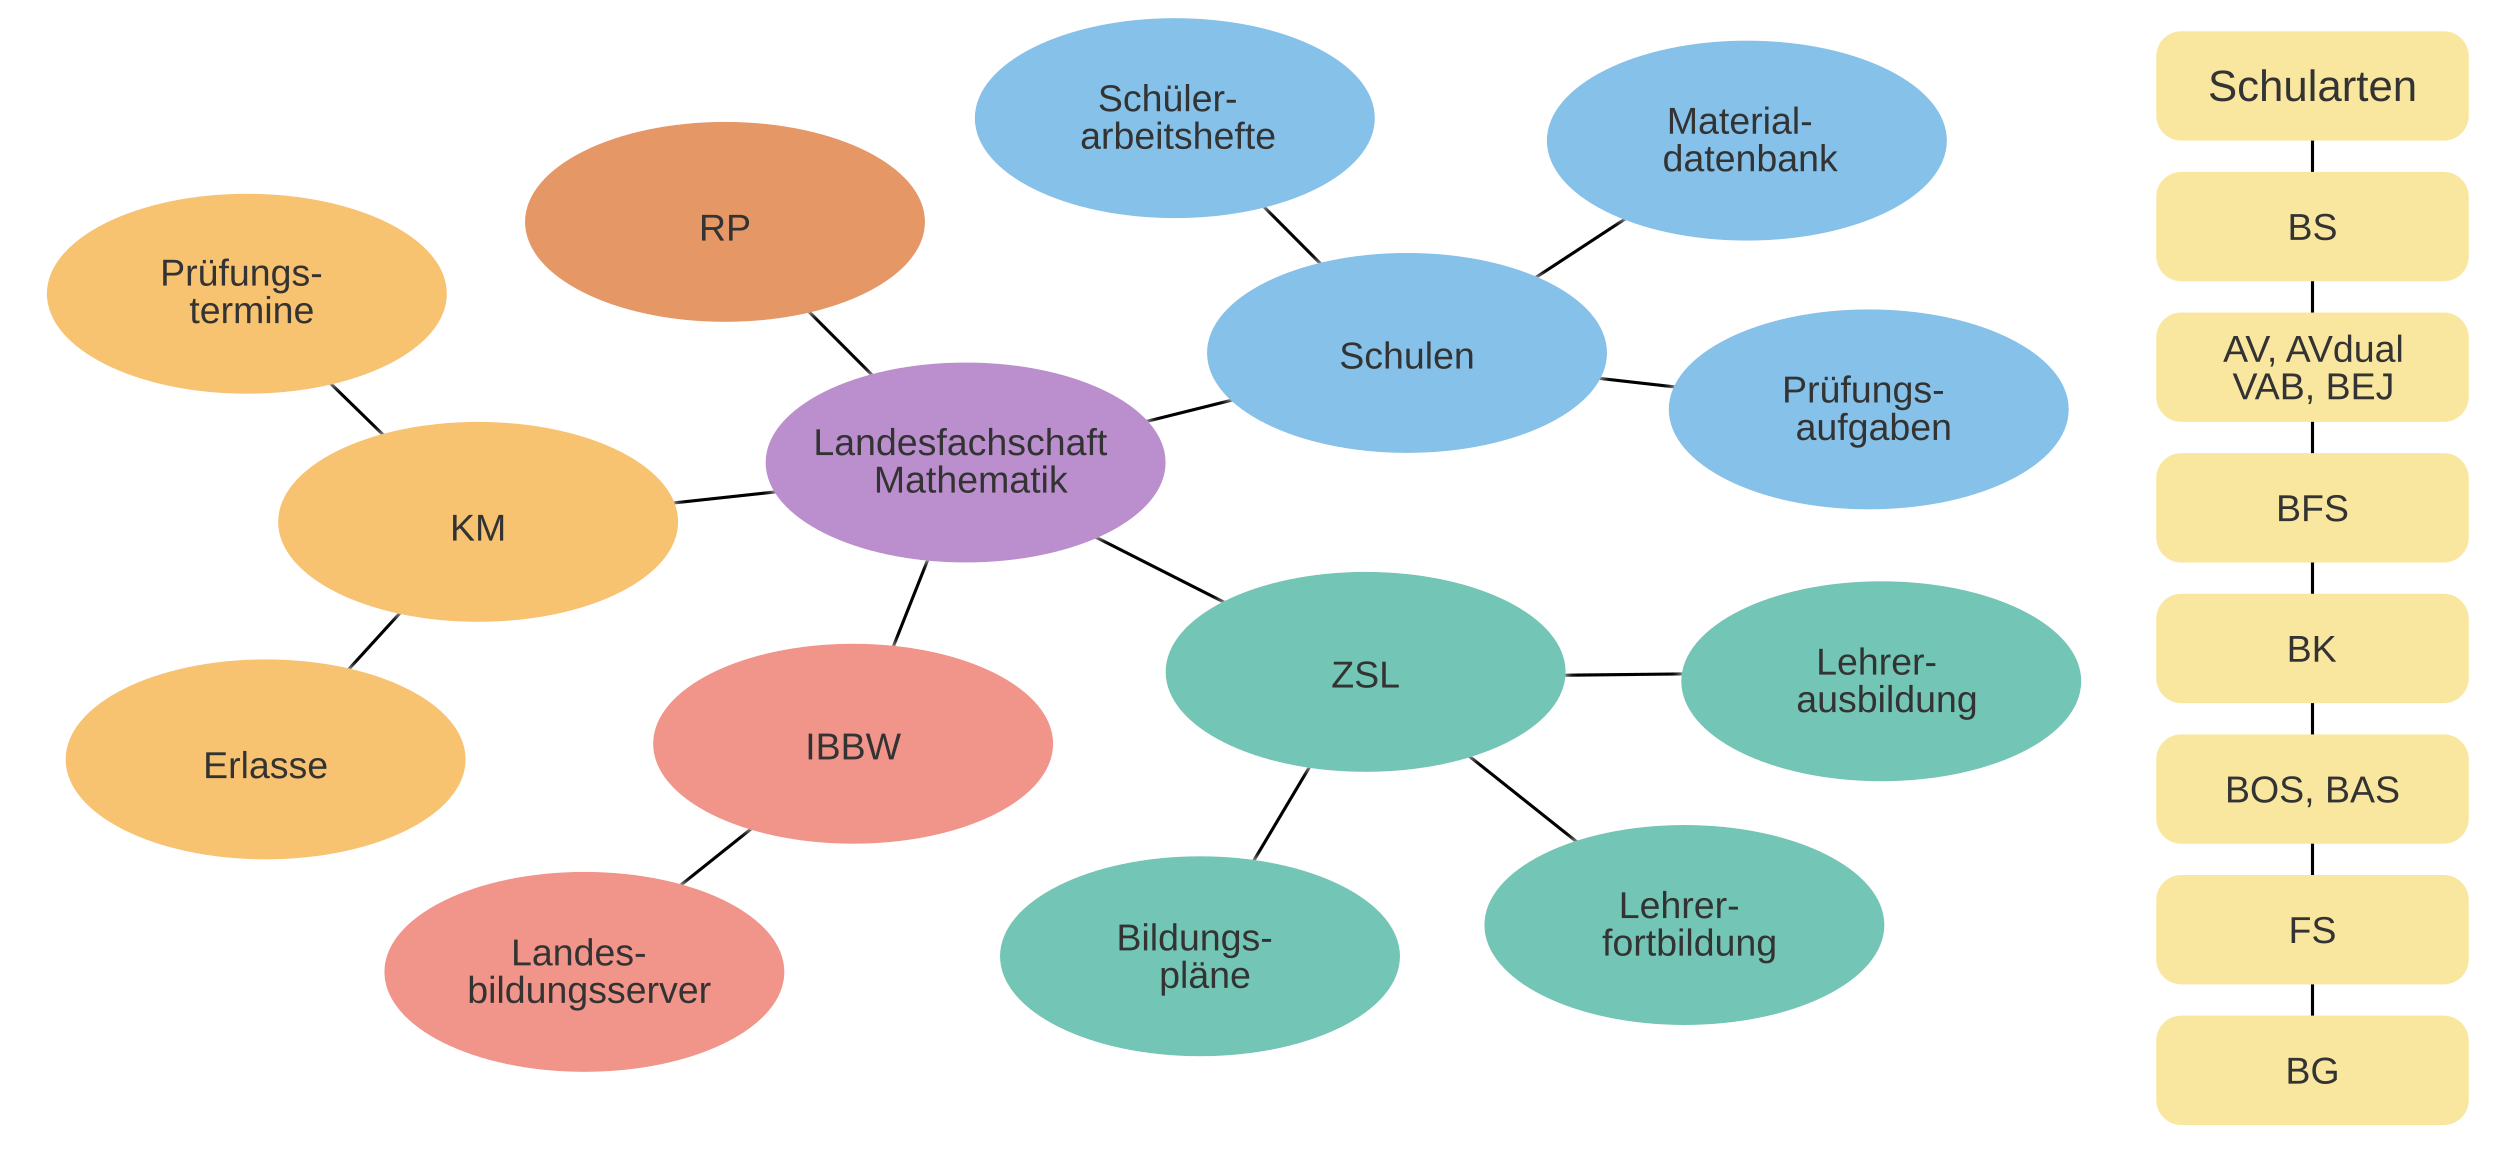
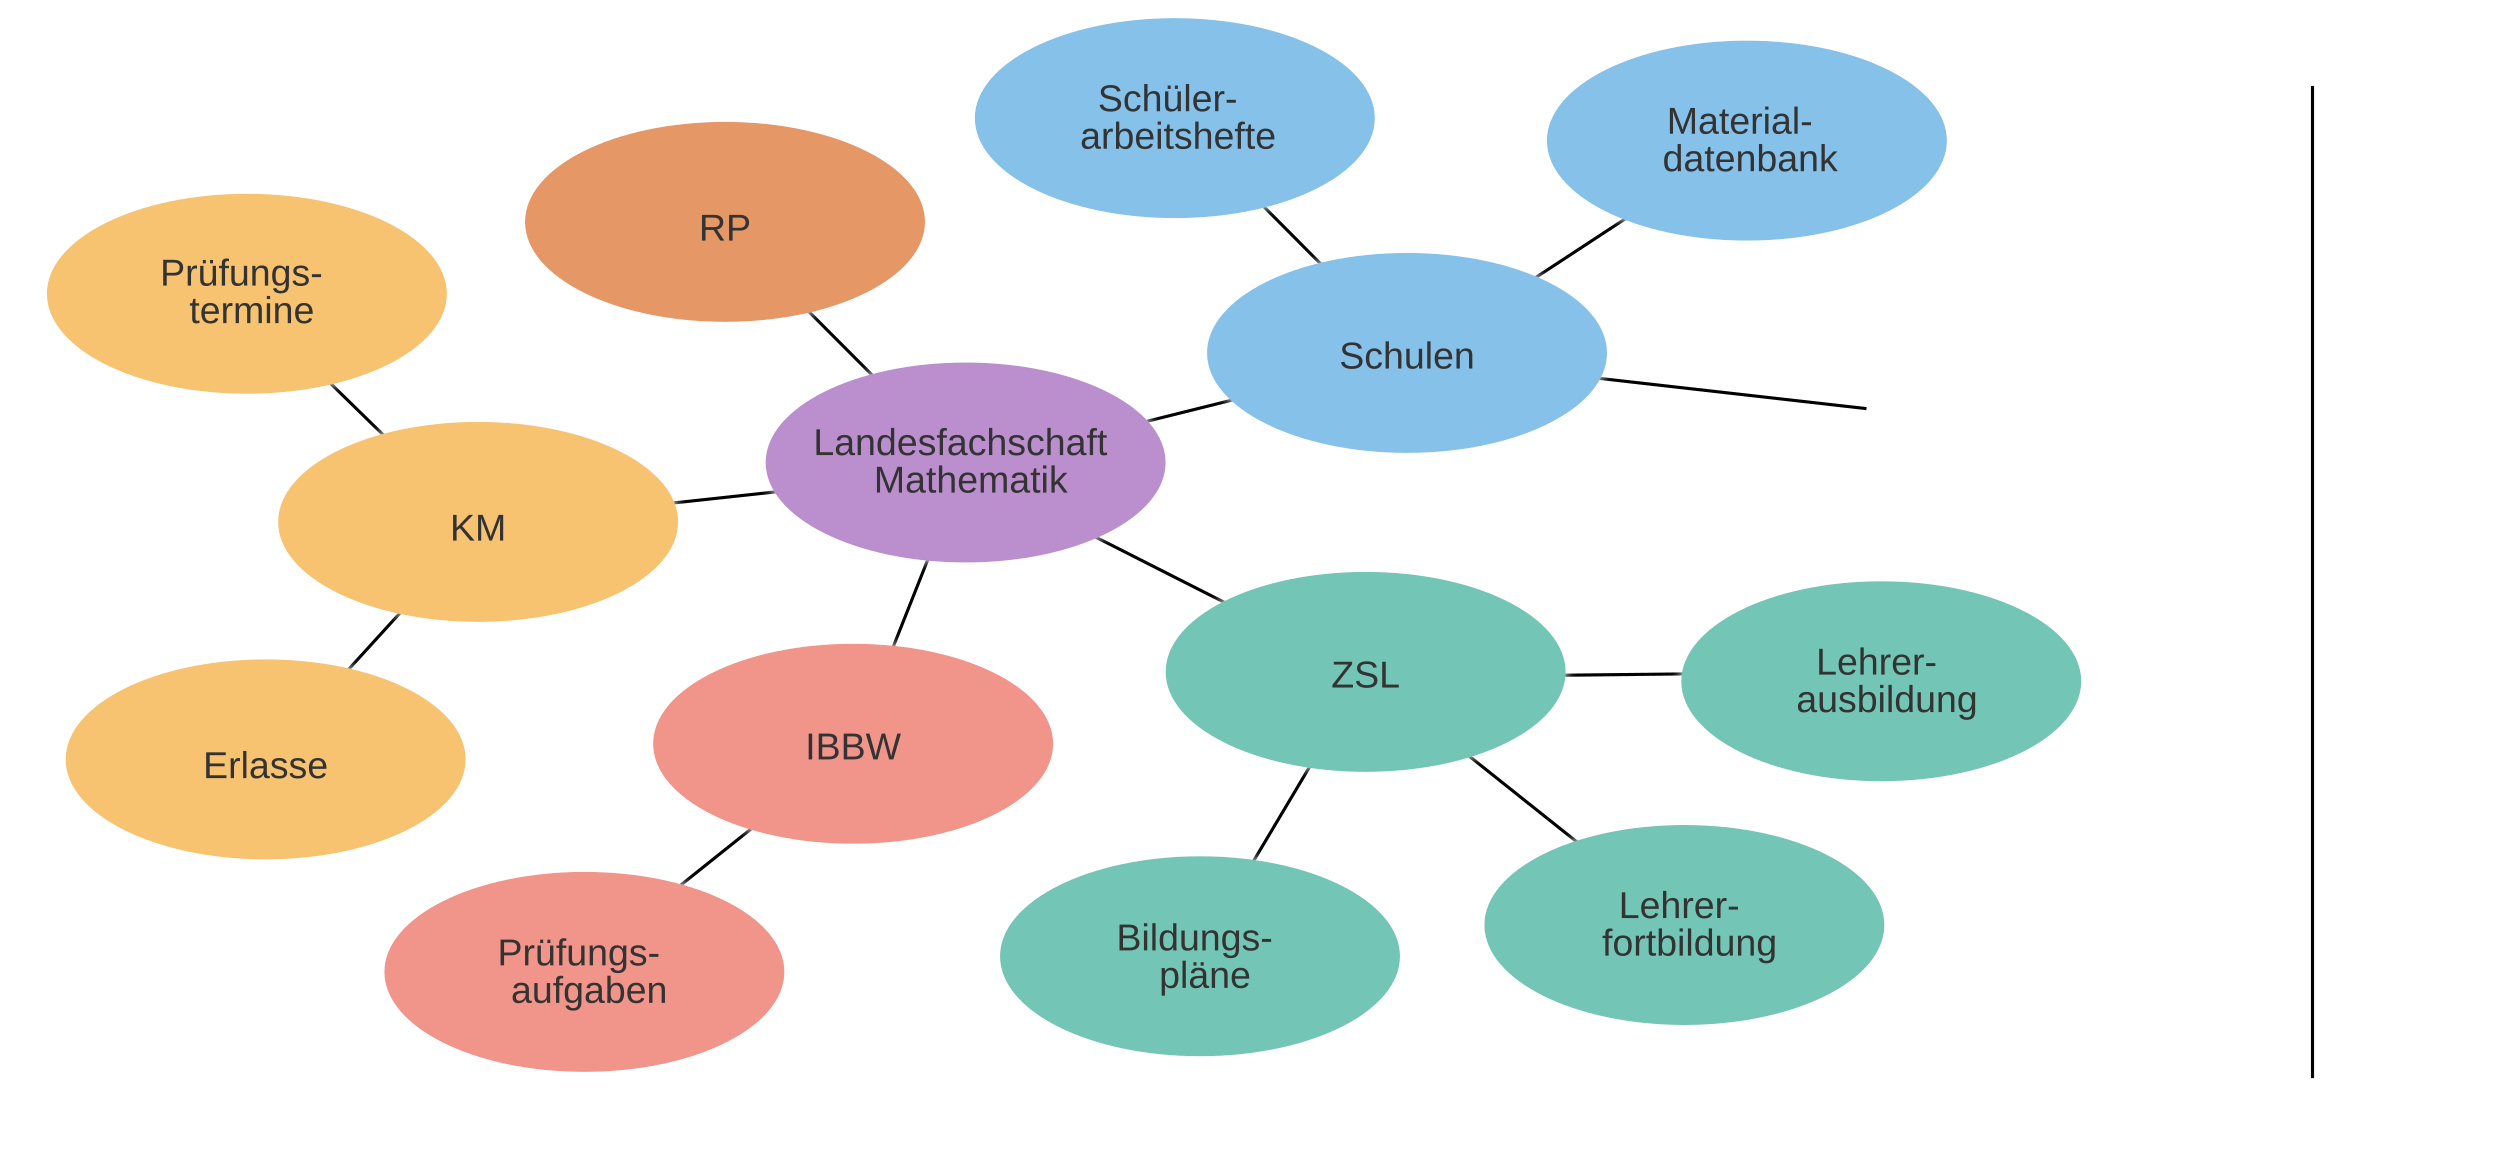
<svg xmlns="http://www.w3.org/2000/svg" xmlns:xlink="http://www.w3.org/1999/xlink" viewBox="0 0 800 370">
  <defs>
    <filter id="white-glow">
      <feDropShadow dx="0" dy="0" stdDeviation="1.8" flood-color="white" />
    </filter>
  </defs>
  <line style="fill: rgb(216, 216, 216); stroke: rgb(0, 0, 0);" x1="183.258" y1="310.86" x2="273.303" y2="238.914" />
  <line style="fill: rgb(216, 216, 216); stroke: rgb(0, 0, 0);" x1="308.394" y1="150.118" x2="272.785" y2="239.853" />
  <line style="fill: rgb(216, 216, 216); stroke: rgb(0, 0, 0);" x1="309.081" y1="150.805" x2="152.386" y2="167.771" />
  <line style="fill: rgb(216, 216, 216); stroke: rgb(0, 0, 0);" x1="308.394" y1="149.43" x2="449.915" y2="114.143" />
  <line style="fill: rgb(216, 216, 216); stroke: rgb(0, 0, 0);" x1="307.707" y1="150.118" x2="436.076" y2="215.225" />
  <line style="fill: rgb(216, 216, 216); stroke: rgb(0, 0, 0);" x1="309.081" y1="150.118" x2="232.685" y2="73.487" />
  <line style="fill: rgb(216, 216, 216); stroke: rgb(0, 0, 0);" x1="152.941" y1="168.778" x2="83.258" y2="245.249" />
  <line style="fill: rgb(216, 216, 216); stroke: rgb(0, 0, 0);" x1="75.566" y1="93.213" x2="152.036" y2="167.873" />
  <line style="fill: rgb(216, 216, 216); stroke: rgb(0, 0, 0);" x1="375.566" y1="37.104" x2="451.584" y2="113.575" />
  <line style="fill: rgb(216, 216, 216); stroke: rgb(0, 0, 0);" x1="560.633" y1="43.439" x2="452.941" y2="114.027" />
  <line style="fill: rgb(216, 216, 216); stroke: rgb(0, 0, 0);" x1="597.285" y1="130.769" x2="453.394" y2="114.48" />
  <line style="fill: rgb(216, 216, 216); stroke: rgb(0, 0, 0);" x1="438.462" y1="216.743" x2="604.072" y2="214.934" />
  <line style="fill: rgb(216, 216, 216); stroke: rgb(0, 0, 0);" x1="540.724" y1="298.19" x2="438.462" y2="216.742" />
  <line style="fill: rgb(216, 216, 216); stroke: rgb(0, 0, 0);" x1="740" y1="27.5" x2="740" y2="345" />
  <line style="fill: rgb(216, 216, 216); stroke: rgb(0, 0, 0);" x1="436.652" y1="215.837" x2="382.805" y2="306.335" />
  <ellipse style="filter:url(#white-glow); stroke: none; fill: rgb(187, 143, 206);" cx="309" cy="148" rx="64" ry="32" />
  <text style="fill: rgb(51, 51, 51); font-family: Arial, sans-serif; font-size: 12px; text-anchor: middle; white-space: pre;" transform="matrix(1, 0, 0, 1, 0.97377, -8.370163)">
    <tspan x="308" y="154">Landesfachschaft</tspan>
    <tspan x="308" dy="1em">​</tspan>
    <tspan>Mathematik</tspan>
  </text>
  <a xlink:href="https://fachnetz-bs.zsl-bw.de/moodle/course/view.php?id=11&amp;section=3&amp;singlesec=3">
    <ellipse style="filter:url(#white-glow); stroke: none; fill: rgb(241, 148, 137);" cx="273" cy="238" rx="64" ry="32" />
    <text style="fill: rgb(51, 51, 51); font-family: Arial, sans-serif; font-size: 12px; text-anchor: middle; white-space: pre;" x="273" y="243">IBBW</text>
  </a>
  <a xlink:href="https://fachnetz-bs.zsl-bw.de/moodle/course/view.php?id=11&amp;section=4&amp;singlesec=4">
    <ellipse style="filter:url(#white-glow); stroke: none; fill: rgb(248, 195, 112);" cx="153" cy="167" rx="64" ry="32" />
    <text style="fill: rgb(51, 51, 51); font-family: Arial, sans-serif; font-size: 12px; text-anchor: middle; white-space: pre;" x="153" y="173">KM</text>
  </a>
  <a xlink:href="https://fachnetz-bs.zsl-bw.de/moodle/course/view.php?id=11&amp;section=1&amp;singlesec=1">
    <ellipse style="filter:url(#white-glow); stroke: none; fill: rgb(133, 193, 233);" cx="450.247" cy="112.935" rx="64" ry="32" />
    <text style="fill: rgb(51, 51, 51); font-family: Arial, sans-serif; font-size: 12px; text-anchor: middle; white-space: pre;" x="450.247" y="117.935">Schulen</text>
  </a>
  <a xlink:href="https://fachnetz-bs.zsl-bw.de/moodle/course/view.php?id=11&amp;section=2&amp;singlesec=2">
    <ellipse style="filter:url(#white-glow); stroke: none; fill: rgb(115, 198, 181);" cx="437" cy="215" rx="64" ry="32" />
    <text style="fill: rgb(51, 51, 51); font-family: Arial, sans-serif; font-size: 12px; text-anchor: middle; white-space: pre;" x="437" y="220">ZSL</text>
  </a>
  <a xlink:href="https://fachnetz-bs.zsl-bw.de/moodle/course/view.php?id=11&amp;section=5&amp;singlesec=5">
    <ellipse style="filter:url(#white-glow); stroke: none; fill: rgb(229, 152, 101);" cx="232" cy="71" rx="64" ry="32" />
    <text style="fill: rgb(51, 51, 51); font-family: Arial, sans-serif; font-size: 12px; text-anchor: middle; white-space: pre;" x="232" y="77">RP</text>
  </a>
-   <a xlink:href="https://fachnetz-bs.zsl-bw.de/moodle/mod/wiki/view.php?id=1370">
-     <ellipse style="filter: url(#white-glow); stroke: none; fill: rgb(133, 193, 233);" cx="598" cy="131" rx="64" ry="32" />
-     <text style="fill: rgb(51, 51, 51); font-family: Arial, sans-serif; font-size: 12px; text-anchor: middle; white-space: pre;" transform="matrix(1, 0, 0, 1, 215.7081, -28.6978)">
-       <tspan x="382.228" y="157.486">Prüfungs-</tspan>
-       <tspan x="382.228" dy="1em">​</tspan>
-       <tspan>aufgaben</tspan>
-     </text>
-   </a>
-   <a xlink:href="https://fachnetz-bs.zsl-bw.de/moodle/mod/page/view.php?id=1641">
+   <a xlink:href="" id="zsl:la">
    <ellipse style="filter:url(#white-glow); stroke: none; fill: rgb(115, 198, 181);" cx="602" cy="218" rx="64" ry="32" />
    <text style="fill: rgb(51, 51, 51); font-family: Arial, sans-serif; font-size: 12px; text-anchor: middle; white-space: pre;" transform="matrix(1, 0, 0, 1, 219.9415, 58.38406)">
      <tspan x="382.228" y="157.486">Lehrer-</tspan>
      <tspan x="382.228" dy="1em">​</tspan>
      <tspan>ausbildung</tspan>
    </text>
  </a>
-   <a xlink:href="https://fachnetz-bs.zsl-bw.de/moodle/course/view.php?id=11&amp;section=2&amp;singlesec=2#module-1382">
+   <a xlink:href="" id="zsl:lf">
    <ellipse style="filter:url(#white-glow); stroke: none; fill: rgb(115, 198, 181);" cx="539" cy="296" rx="64" ry="32" />
    <text style="fill: rgb(51, 51, 51); font-family: Arial, sans-serif; font-size: 12px; text-anchor: middle; white-space: pre;" transform="matrix(1, 0, 0, 1, 156.772, 136.3022)">
      <tspan x="382.228" y="157.486">Lehrer-</tspan>
      <tspan x="382.228" dy="1em">​</tspan>
      <tspan>fortbildung</tspan>
    </text>
  </a>
-   <a xlink:href="https://fachnetz-bs.zsl-bw.de/moodle/mod/page/view.php?id=1617">
-     <ellipse style="filter:url(#white-glow); stroke: none; fill: rgb(241, 148, 137);" cx="187" cy="311" rx="64" ry="32" />
+   <a xlink:href="" id="ibbw:pa">
+     <ellipse style="filter: url(#white-glow); stroke: none; fill: rgb(241, 148, 137);" cx="187" cy="311" rx="64" ry="32" />
    <text style="fill: rgb(51, 51, 51); font-family: Arial, sans-serif; font-size: 12px; text-anchor: middle; white-space: pre;" transform="matrix(1, 0, 0, 1, 128.4342, 244.6492)">
-       <tspan x="58.442" y="64.266">Landes-</tspan>
+       <tspan x="58.442" y="64.266">Prüfungs-</tspan>
      <tspan x="58.442" dy="1em">​</tspan>
-       <tspan>bildungsserver</tspan>
+       <tspan>aufgaben</tspan>
    </text>
  </a>
-   <a xlink:href="https://fachnetz-bs.zsl-bw.de/moodle/mod/page/view.php?id=1381">
+   <a xlink:href="" id="zsl:bp">
    <ellipse style="filter: url(#white-glow); stroke: none; fill: rgb(115, 198, 181);" cx="384" cy="306" rx="64" ry="32" />
    <text style="fill: rgb(51, 51, 51); font-family: Arial, sans-serif; font-size: 12px; text-anchor: middle; white-space: pre;" transform="matrix(1, 0, 0, 1, 325.4949, 239.8577)">
      <tspan x="58.442" y="64.266">Bildungs-</tspan>
      <tspan x="58.442" dy="1em">​</tspan>
      <tspan>pläne</tspan>
    </text>
  </a>
-   <ellipse style="filter:url(#white-glow); stroke: none; fill: rgb(248, 195, 112);" cx="79" cy="94" rx="64" ry="32" />
-   <text style="fill: rgb(51, 51, 51); font-family: Arial, sans-serif; font-size: 12px; text-anchor: middle; white-space: pre;" transform="matrix(1, 0, 0, 1, -170.3831, -136.0055)">
-     <tspan x="249.304" y="227.401">Prüfungs-</tspan>
-     <tspan x="249.304" dy="1em">​</tspan>
-     <tspan>termine</tspan>
-   </text>
-   <ellipse style="filter:url(#white-glow); stroke: none; fill: rgb(248, 195, 112);" cx="85" cy="243" rx="64" ry="32" />
-   <text style="fill: rgb(51, 51, 51); font-family: Arial, sans-serif; font-size: 12px; text-anchor: middle; white-space: pre;" x="85" y="249">Erlasse</text>
-   <a xlink:href="https://fachnetz-bs.zsl-bw.de/moodle/mod/data/view.php?id=1301">
+   <a xlink:href="" id="km:pt">
+     <ellipse style="filter:url(#white-glow); stroke: none; fill: rgb(248, 195, 112);" cx="79" cy="94" rx="64" ry="32" />
+     <text style="fill: rgb(51, 51, 51); font-family: Arial, sans-serif; font-size: 12px; text-anchor: middle; white-space: pre;" transform="matrix(1, 0, 0, 1, -170.3831, -136.0055)">
+       <tspan x="249.304" y="227.401">Prüfungs-</tspan>
+       <tspan x="249.304" dy="1em">​</tspan>
+       <tspan>termine</tspan>
+     </text>
+   </a>
+   <a xlink:href="" id="km:e">
+     <ellipse style="filter:url(#white-glow); stroke: none; fill: rgb(248, 195, 112);" cx="85" cy="243" rx="64" ry="32" />
+     <text style="fill: rgb(51, 51, 51); font-family: Arial, sans-serif; font-size: 12px; text-anchor: middle; white-space: pre;" x="85" y="249">Erlasse</text>
+   </a>
+   <a xlink:href="" id="schule:md">
    <ellipse style="filter:url(#white-glow); stroke: none; fill: rgb(133, 193, 233);" cx="559" cy="45" rx="64" ry="32" />
    <text style="fill: rgb(51, 51, 51); font-family: Arial, sans-serif; font-size: 12px; text-anchor: middle; white-space: pre;" transform="matrix(1, 0, 0, 1, 183.3806, -15.11903)">
      <tspan x="375" y="57.91">Material-</tspan>
      <tspan x="375" dy="1em">​</tspan>
      <tspan>datenbank</tspan>
    </text>
  </a>
-   <a xlink:href="https://fachnetz-bs.zsl-bw.de/moodle/mod/page/view.php?id=1630">
-     <rect x="690" y="55" width="100" height="35" style="stroke: rgb(0, 0, 0); stroke-width: 0px; fill: rgb(249, 231, 159);" rx="8" />
-     <text style="fill: rgb(51, 51, 51); font-family: Arial, sans-serif; font-size: 12px; white-space: pre; text-anchor: middle;" x="740" y="76.767">BS</text>
-   </a>
-   <a xlink:href="https://fachnetz-bs.zsl-bw.de/moodle/mod/page/view.php?id=1627">
-     <rect x="690" y="100" width="100" height="35" style="stroke: rgb(0, 0, 0); stroke-width: 0px; fill: rgb(249, 231, 159);" rx="8" />
-     <text style="fill: rgb(51, 51, 51); font-family: Arial, sans-serif; font-size: 12px; white-space: pre; text-anchor: middle;" x="727.401" y="82.488" transform="matrix(1, 0, 0, 1, 12.90381, 33.27936)">AV, AVdual<tspan x="727.401" dy="1em">​</tspan>VAB, BEJ</text>
-   </a>
-   <a xlink:href="https://fachnetz-bs.zsl-bw.de/moodle/mod/page/view.php?id=1625">
-     <rect x="690" y="145" width="100" height="35" style="stroke: rgb(0, 0, 0); stroke-width: 0px; fill: rgb(249, 231, 159);" rx="8" />
-     <text style="fill: rgb(51, 51, 51); font-family: Arial, sans-serif; font-size: 12px; white-space: pre; text-anchor: middle;" x="740" y="166.767">BFS</text>
-   </a>
-   <a xlink:href="https://fachnetz-bs.zsl-bw.de/moodle/mod/page/view.php?id=1626">
-     <rect x="690" y="190" width="100" height="35" style="stroke: rgb(0, 0, 0); stroke-width: 0px; fill: rgb(249, 231, 159);" rx="8" />
-     <text style="fill: rgb(51, 51, 51); font-family: Arial, sans-serif; font-size: 12px; white-space: pre; text-anchor: middle;" x="739.734" y="211.767">BK</text>
-   </a>
-   <a xlink:href="https://fachnetz-bs.zsl-bw.de/moodle/mod/page/view.php?id=1628">
-     <rect x="690" y="235" width="100" height="35" style="stroke: rgb(0, 0, 0); stroke-width: 0px; fill: rgb(249, 231, 159);" rx="8" />
-     <text style="fill: rgb(51, 51, 51); font-family: Arial, sans-serif; font-size: 12px; white-space: pre; text-anchor: middle;" x="740" y="256.767">BOS, BAS</text>
-   </a>
-   <a xlink:href="https://fachnetz-bs.zsl-bw.de/moodle/mod/page/view.php?id=1629">
-     <rect x="690" y="280" width="100" height="35" style="stroke: rgb(0, 0, 0); stroke-width: 0px; fill: rgb(249, 231, 159);" rx="8" />
-     <text style="fill: rgb(51, 51, 51); font-family: Arial, sans-serif; font-size: 12px; white-space: pre; text-anchor: middle;" x="740" y="301.767">FS</text>
-   </a>
-   <a xlink:href="https://fachnetz-bs.zsl-bw.de/moodle/mod/page/view.php?id=1624">
-     <rect x="690" y="325" width="100" height="35" style="stroke: rgb(0, 0, 0); stroke-width: 0px; fill: rgb(249, 231, 159);" rx="8" />
-     <text style="fill: rgb(51, 51, 51); font-family: Arial, sans-serif; font-size: 12px; white-space: pre; text-anchor: middle;" x="740" y="346.767">BG</text>
-   </a>
-   <a xlink:href="https://fachnetz-bs.zsl-bw.de/moodle/course/view.php?id=11&amp;section=6">
-     <rect x="690" y="10" width="100" height="35" style="stroke: rgb(0, 0, 0); stroke-width: 0px; fill: rgb(249, 231, 159);" rx="8" />
-     <text style="fill: rgb(51, 51, 51); font-family: Arial, sans-serif; font-size: 14px; white-space: pre;" x="706.549" y="32.311">Schularten</text>
-   </a>
-   <a xlink:href="https://lmr.valckenburgschule.de/xwiki/bin/view/Main/">
+   <a xlink:href="" id="schule:sa">
    <ellipse style="filter:url(#white-glow); stroke: none; fill: rgb(133, 193, 233);" cx="375.945" cy="37.801" rx="64" ry="32" />
    <text style="fill: rgb(51, 51, 51); font-family: Arial, sans-serif; font-size: 12px; text-anchor: middle; white-space: pre;" transform="matrix(1, 0, 0, 1, 0.325595, -22.31834)">
      <tspan x="375" y="57.91">Schüler-</tspan>
      <tspan x="375" dy="1em">​</tspan>
      <tspan>arbeitshefte</tspan>
    </text>
  </a>
</svg>
